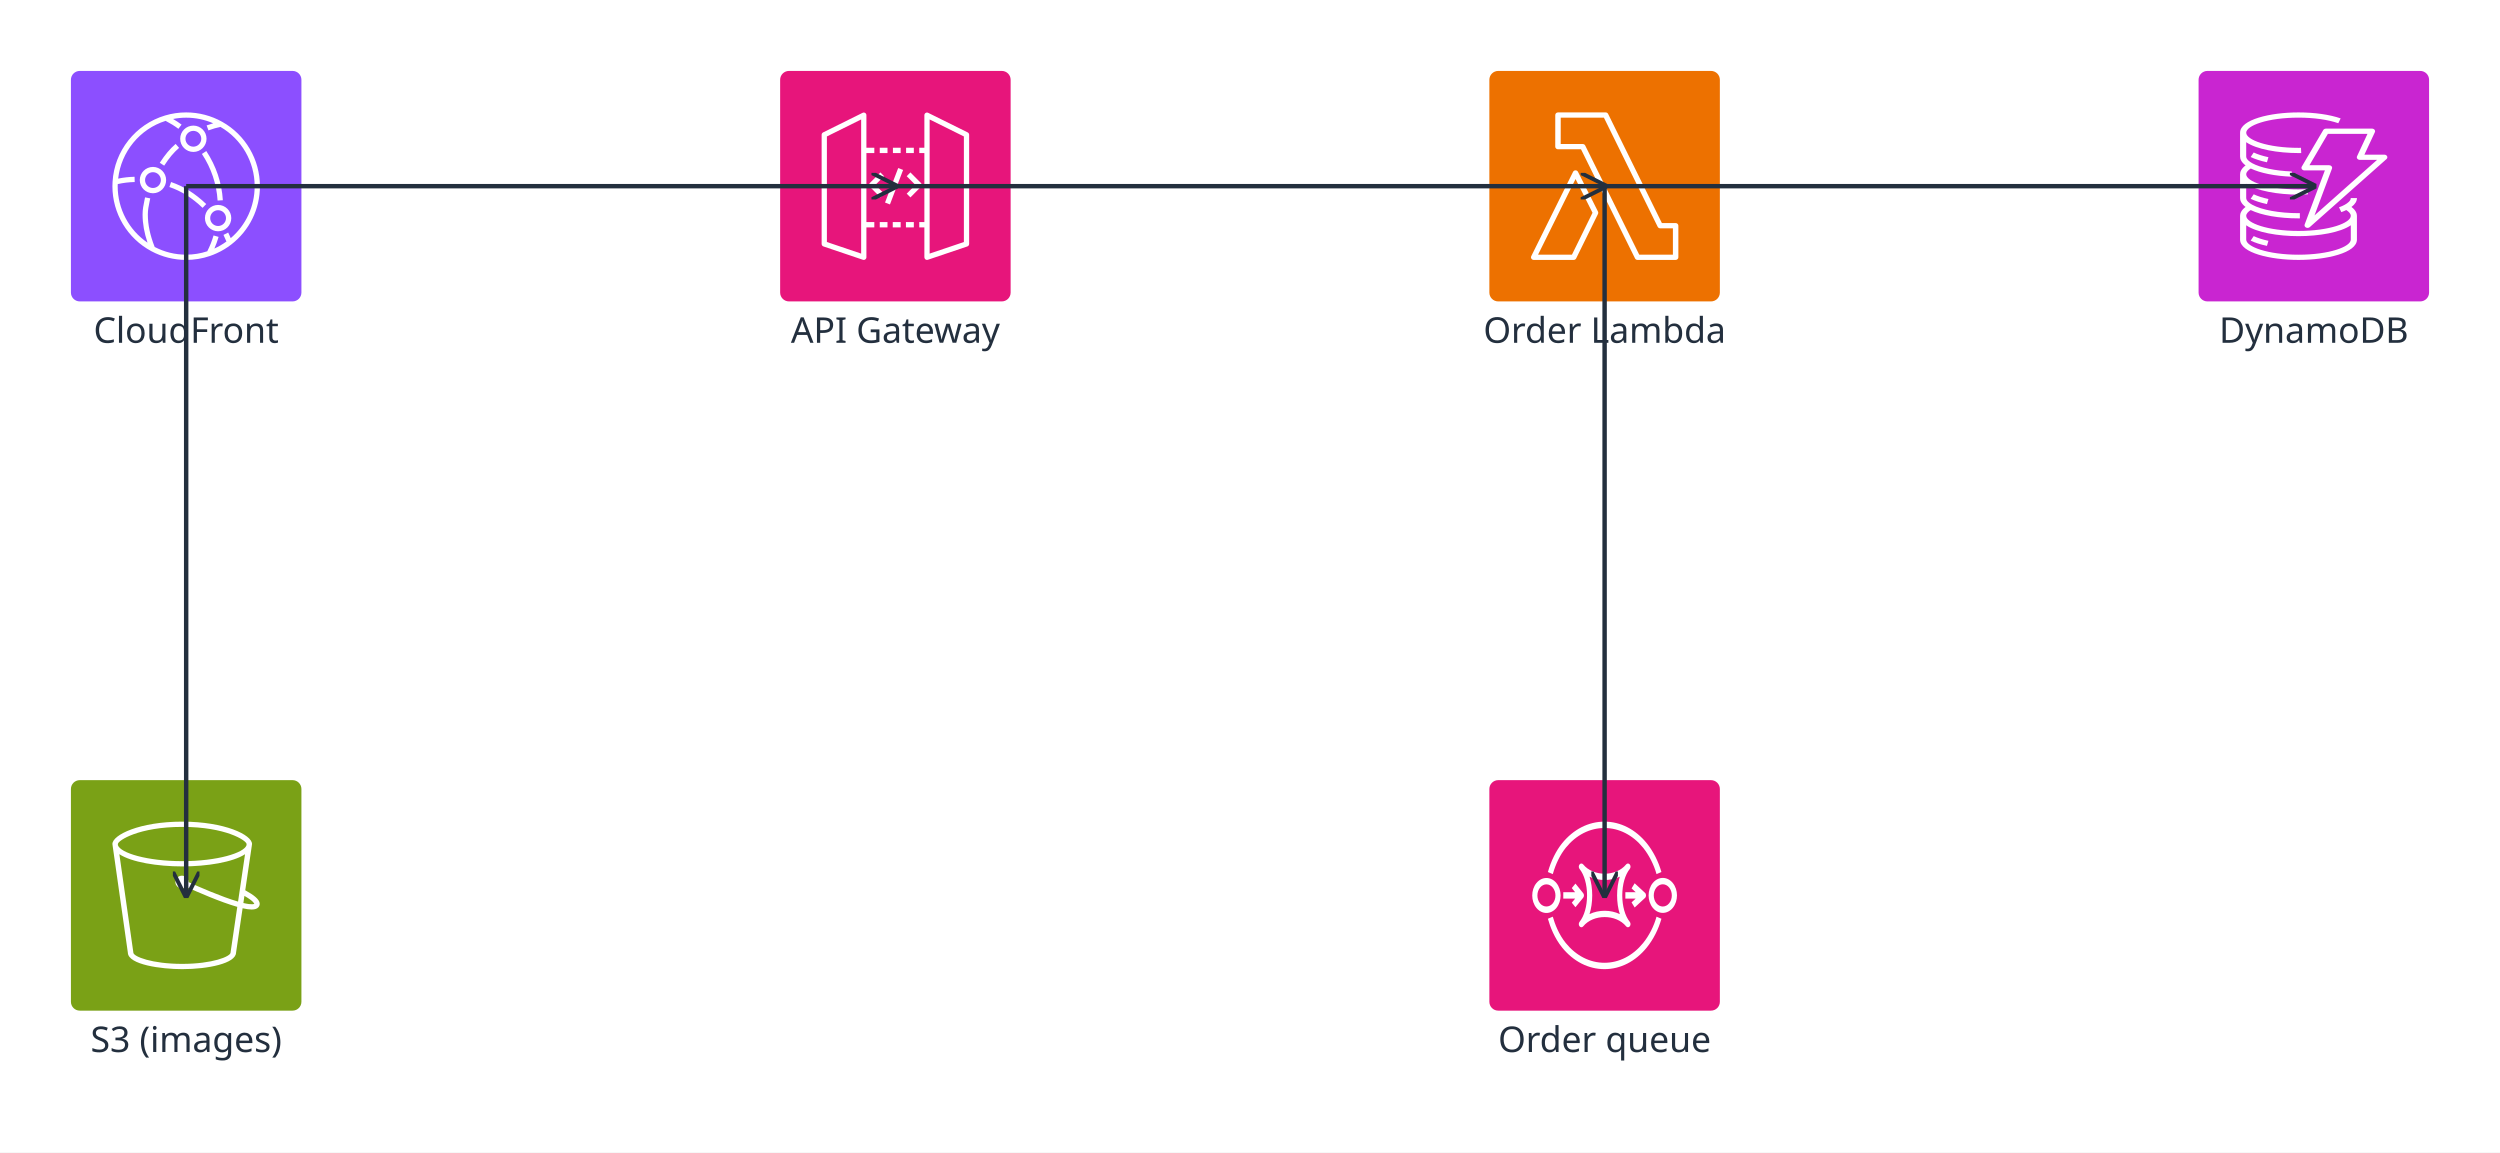
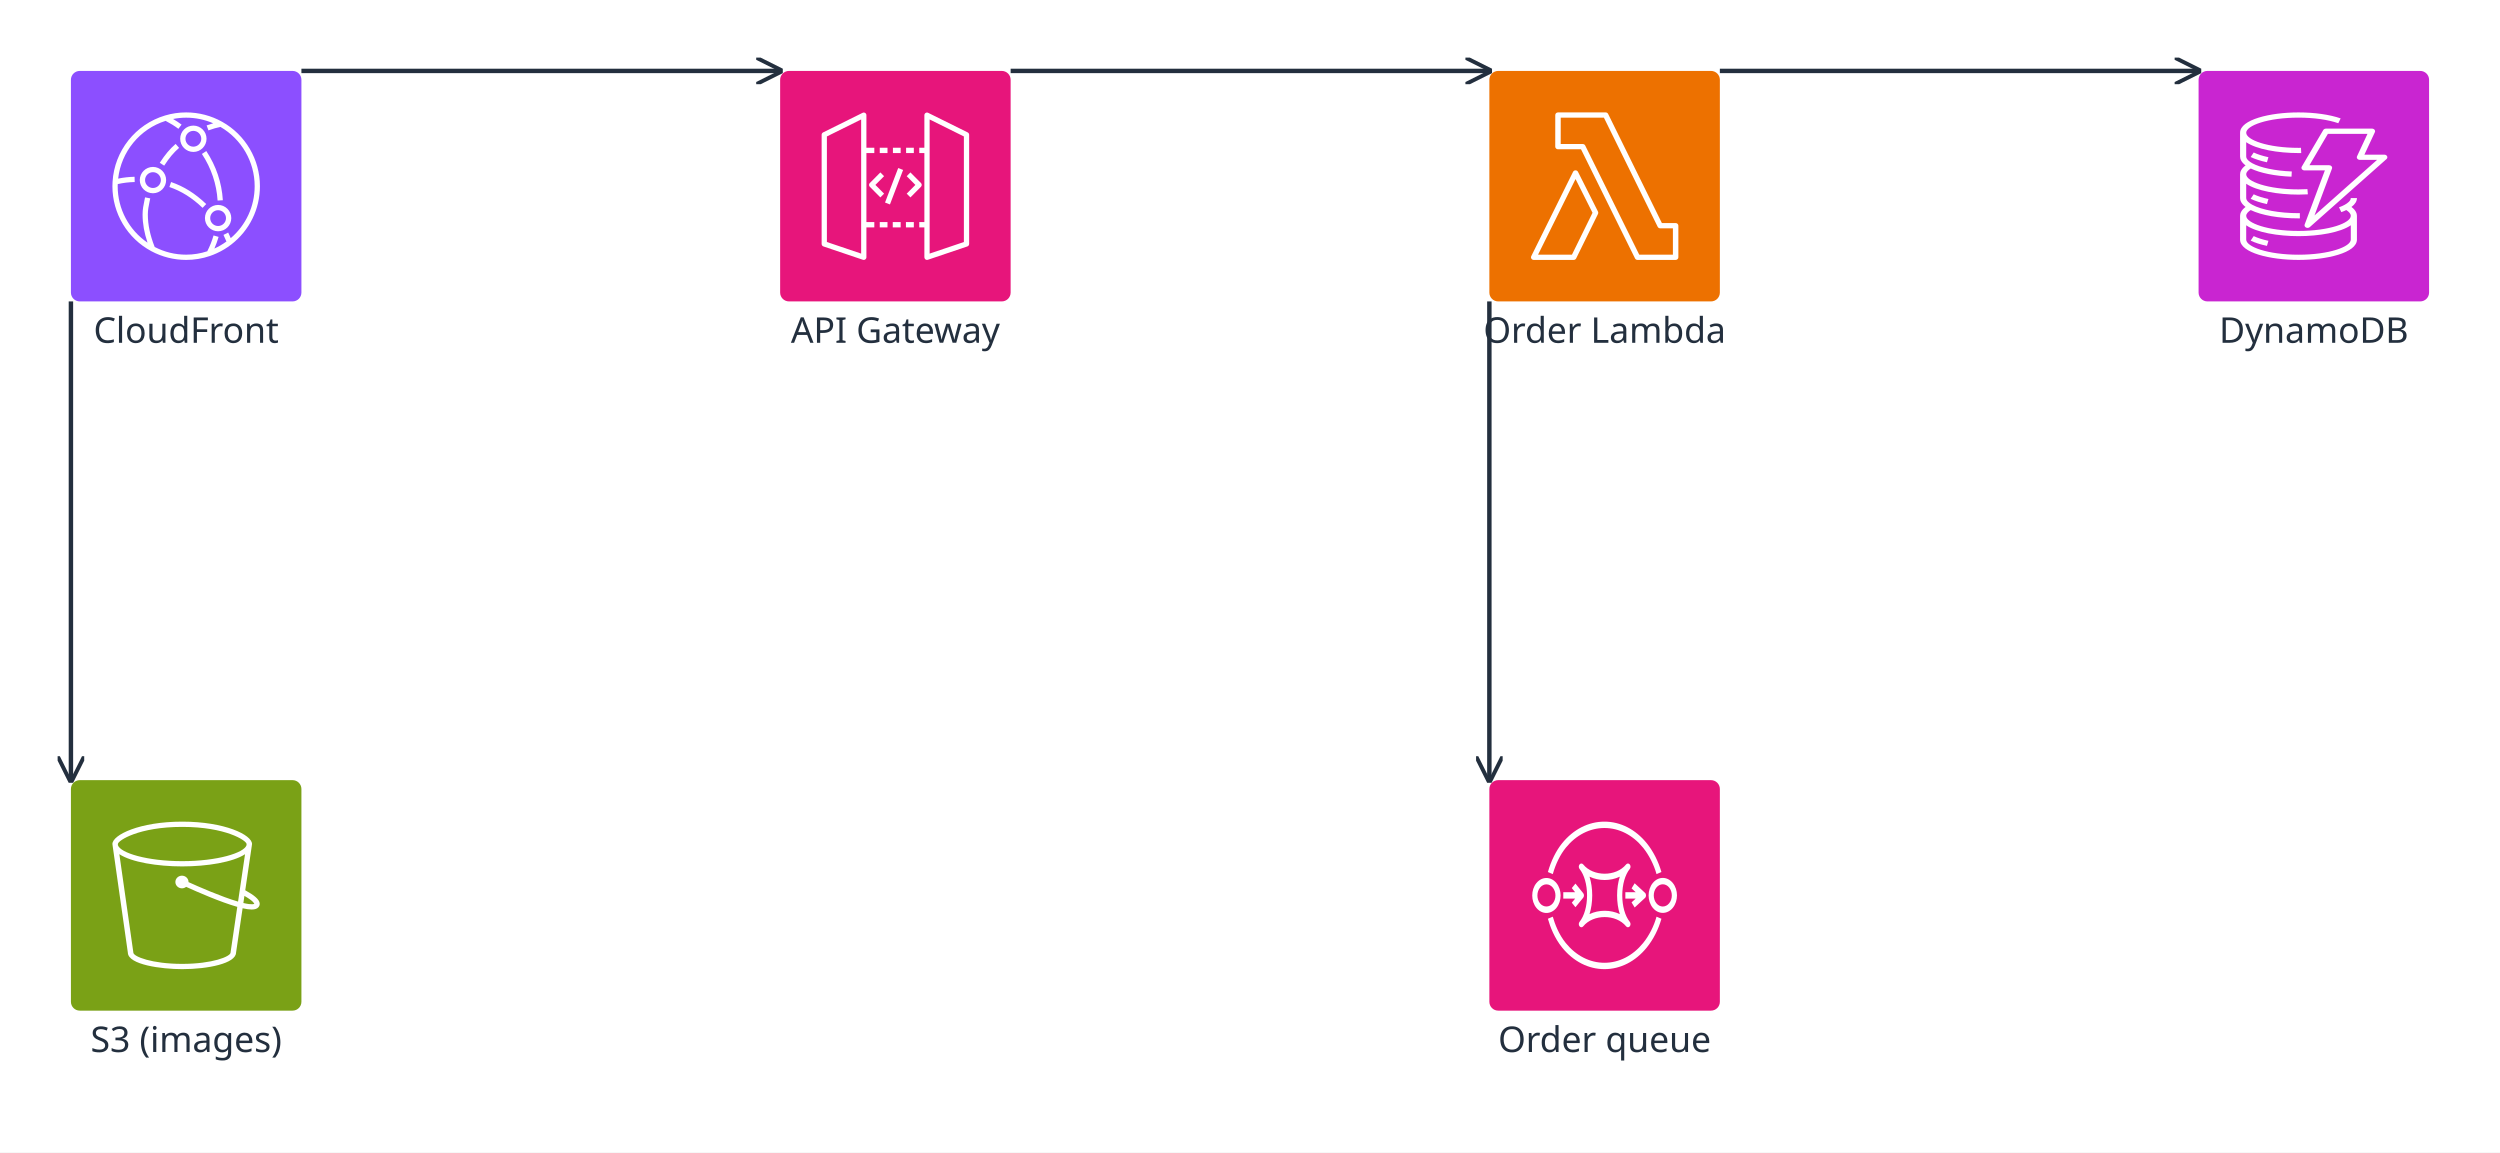
<svg xmlns="http://www.w3.org/2000/svg" viewBox="56 96 846 390" width="846" height="390">
  <rect x="56" y="96" width="846" height="390" fill="#ffffff" />
  <defs>
    <marker id="arrow" viewBox="0 0 10 10" refX="9" refY="5" markerWidth="6" markerHeight="6" orient="auto-start-reverse">
      <path d="M 0 0 L 10 5 L 0 10" fill="none" stroke="#232F3E" stroke-width="1.5" />
    </marker>
  </defs>
+   <line x1="158" y1="120" x2="320" y2="120" stroke="#232F3E" stroke-width="1.5" marker-end="url(#arrow)" />
+   <line x1="80" y1="198" x2="80" y2="360" stroke="#232F3E" stroke-width="1.5" marker-end="url(#arrow)" />
+   <line x1="398" y1="120" x2="560" y2="120" stroke="#232F3E" stroke-width="1.5" marker-end="url(#arrow)" />
+   <line x1="638" y1="120" x2="800" y2="120" stroke="#232F3E" stroke-width="1.5" marker-end="url(#arrow)" />
+   <line x1="560" y1="198" x2="560" y2="360" stroke="#232F3E" stroke-width="1.5" marker-end="url(#arrow)" />
  <rect x="80" y="120" width="78" height="78" fill="#8C4FFF" stroke="none" rx="3" ry="3" />
  <g>
    <path d="M 132.48 169.807 C 132.48 168.332 131.28 167.133 129.806 167.133 C 128.331 167.133 127.132 168.332 127.132 169.807 C 127.132 171.281 128.331 172.481 129.806 172.481 C 131.28 172.481 132.48 171.281 132.48 169.807 Z M 134.263 169.807 C 134.263 172.264 132.264 174.264 129.806 174.264 C 127.348 174.264 125.349 172.264 125.349 169.807 C 125.349 167.349 127.348 165.35 129.806 165.35 C 132.264 165.35 134.263 167.349 134.263 169.807 Z M 110.435 156.943 C 110.435 155.468 109.235 154.268 107.761 154.268 C 106.286 154.268 105.087 155.468 105.087 156.943 C 105.087 158.417 106.286 159.617 107.761 159.617 C 109.235 159.617 110.435 158.417 110.435 156.943 Z M 112.218 156.943 C 112.218 159.4 110.218 161.4 107.761 161.4 C 105.303 161.4 103.304 159.4 103.304 156.943 C 103.304 154.485 105.303 152.485 107.761 152.485 C 110.218 152.485 112.218 154.485 112.218 156.943 Z M 118.759 142.961 C 118.759 144.435 119.959 145.635 121.434 145.635 C 122.909 145.635 124.108 144.435 124.108 142.961 C 124.108 141.485 122.909 140.286 121.434 140.286 C 119.959 140.286 118.759 141.485 118.759 142.961 Z M 116.976 142.961 C 116.976 140.503 118.977 138.503 121.434 138.503 C 123.891 138.503 125.891 140.503 125.891 142.961 C 125.891 145.418 123.891 147.418 121.434 147.418 C 118.977 147.418 116.976 145.418 116.976 142.961 Z M 142.177 159 C 142.177 150.734 137.745 143.086 130.599 138.951 C 129.318 139.209 128.079 139.563 126.533 140.122 L 125.927 138.445 C 126.734 138.155 127.456 137.919 128.151 137.718 C 125.281 136.48 122.163 135.823 119 135.823 C 117.494 135.823 116.013 135.979 114.565 136.261 C 115.613 136.875 116.543 137.486 117.446 138.171 L 116.369 139.591 C 115.096 138.626 113.776 137.809 112.044 136.901 C 103.291 139.654 96.987 147.374 95.986 156.44 C 97.821 156.068 99.584 155.866 101.54 155.818 L 101.584 157.6 C 99.534 157.65 97.772 157.868 95.847 158.291 C 95.839 158.528 95.823 158.766 95.823 159 C 95.823 166.718 99.641 173.83 105.92 178.118 C 104.803 174.793 104.247 171.649 104.247 168.579 C 104.247 166.829 104.548 165.391 104.866 163.869 C 104.94 163.517 105.015 163.159 105.088 162.787 L 106.838 163.132 C 106.763 163.51 106.687 163.876 106.612 164.235 C 106.3 165.726 106.03 167.013 106.03 168.579 C 106.03 172.063 106.795 175.665 108.351 179.577 C 111.666 181.298 115.246 182.177 119 182.177 C 121.457 182.177 123.855 181.785 126.142 181.031 C 127.04 179.259 127.706 177.588 128.262 175.669 L 129.974 176.165 C 129.568 177.565 129.102 178.837 128.546 180.106 C 129.985 179.459 131.346 178.659 132.624 177.724 C 132.316 176.97 131.986 176.221 131.622 175.491 L 133.217 174.693 C 133.527 175.313 133.811 175.948 134.083 176.586 C 139.24 172.171 142.177 165.828 142.177 159 Z M 143.96 159 C 143.96 166.779 140.425 173.975 134.262 178.744 C 132.736 179.93 131.081 180.914 129.331 181.706 C 128.588 182.043 127.832 182.355 127.055 182.618 C 124.488 183.508 121.775 183.96 119 183.96 C 114.899 183.96 110.827 182.938 107.222 181.006 C 99.092 176.656 94.04 168.224 94.04 159 C 94.04 158.388 94.056 157.923 94.093 157.493 C 94.7 147.077 101.845 138.062 111.869 135.079 C 114.152 134.39 116.553 134.04 119 134.04 C 123.286 134.04 127.503 135.144 131.198 137.23 C 139.069 141.639 143.96 149.982 143.96 159 Z M 116.606 146.041 L 115.434 144.698 C 113.436 146.442 111.881 148.293 110.065 151.089 L 111.561 152.06 C 113.28 149.412 114.742 147.668 116.606 146.041 Z M 113.897 157.598 L 113.317 159.283 C 117.411 160.689 120.983 162.932 124.557 166.342 L 125.788 165.052 C 122.021 161.459 118.242 159.09 113.897 157.598 Z M 125.816 147.115 C 129.161 152.216 131.044 157.815 131.413 163.758 L 129.634 163.869 C 129.284 158.239 127.498 152.931 124.326 148.093 Z" fill="#ffffff" fill-rule="evenodd" stroke="none" />
  </g>
  <text x="119" y="212" font-family="sans-serif" font-size="12" fill="#232F3E" text-anchor="middle">CloudFront</text>
  <rect x="80" y="360" width="78" height="78" fill="#7AA116" stroke="none" rx="3" ry="3" />
  <g>
    <path d="M 138.357 401.579 L 138.713 399.168 C 141.993 401.059 142.036 401.84 142.035 401.861 C 142.029 401.866 141.47 402.315 138.357 401.579 Z M 136.557 401.098 C 130.887 399.447 122.991 395.961 119.796 394.508 C 119.796 394.496 119.8 394.484 119.8 394.472 C 119.8 393.29 118.801 392.329 117.572 392.329 C 116.346 392.329 115.347 393.29 115.347 394.472 C 115.347 395.653 116.346 396.614 117.572 396.614 C 118.112 396.614 118.601 396.42 118.987 396.113 C 122.747 397.825 130.581 401.26 136.293 402.882 L 134.034 418.22 C 134.028 418.262 134.025 418.304 134.025 418.346 C 134.025 419.696 127.811 422.177 117.659 422.177 C 107.398 422.177 101.119 419.696 101.119 418.346 C 101.119 418.305 101.116 418.265 101.111 418.225 L 96.391 385.057 C 100.476 387.763 109.261 389.194 117.664 389.194 C 126.054 389.194 134.824 387.768 138.917 385.071 Z M 95.893 381.598 C 95.96 380.424 102.965 375.823 117.664 375.823 C 132.361 375.823 139.368 380.424 139.435 381.598 L 139.435 381.998 C 138.629 384.628 129.55 387.411 117.664 387.411 C 105.758 387.411 96.674 384.619 95.893 381.985 Z M 141.288 381.617 C 141.288 378.528 132.085 374.04 117.664 374.04 C 103.243 374.04 94.04 378.528 94.04 381.617 L 94.127 382.289 L 99.267 418.414 C 99.39 422.453 110.587 423.96 117.659 423.96 C 126.434 423.96 135.756 422.018 135.877 418.416 L 138.097 403.354 C 139.332 403.638 140.348 403.783 141.164 403.783 C 142.26 403.783 143.001 403.526 143.45 403.011 C 143.819 402.588 143.96 402.076 143.854 401.532 C 143.614 400.298 142.092 398.968 138.992 397.266 L 141.194 382.324 Z" fill="#ffffff" fill-rule="evenodd" stroke="none" />
  </g>
  <text x="119" y="452" font-family="sans-serif" font-size="12" fill="#232F3E" text-anchor="middle">S3 (images)</text>
  <rect x="320" y="120" width="78" height="78" fill="#E7157B" stroke="none" rx="3" ry="3" />
  <g>
    <path d="M 353.709 172.946 L 356.326 172.946 L 356.326 171.149 L 353.709 171.149 Z M 358.109 172.946 L 360.783 172.946 L 360.783 171.149 L 358.109 171.149 Z M 347.411 136.427 L 335.823 142.173 L 335.823 177.898 L 347.411 181.814 Z M 349.194 147.795 L 349.194 171.149 L 351.869 171.149 L 351.869 172.946 L 349.194 172.946 L 349.194 183.062 C 349.194 183.351 349.056 183.622 348.823 183.792 C 348.67 183.903 348.487 183.96 348.303 183.96 C 348.208 183.96 348.112 183.945 348.019 183.914 L 334.648 179.396 C 334.284 179.273 334.04 178.93 334.04 178.545 L 334.04 141.614 C 334.04 141.273 334.233 140.959 334.538 140.808 L 347.91 134.177 C 348.185 134.04 348.512 134.056 348.774 134.221 C 349.035 134.384 349.194 134.672 349.194 134.983 L 349.194 145.999 L 351.869 145.999 L 351.869 147.795 Z M 362.566 172.946 L 365.24 172.946 L 365.24 171.149 L 362.566 171.149 Z M 362.624 147.795 L 365.24 147.795 L 365.24 145.999 L 362.624 145.999 Z M 358.167 147.795 L 360.783 147.795 L 360.783 145.999 L 358.167 145.999 Z M 353.709 147.795 L 356.326 147.795 L 356.326 145.999 L 353.709 145.999 Z M 382.177 142.173 L 370.589 136.427 L 370.589 181.814 L 382.177 177.898 Z M 383.96 178.545 C 383.96 178.93 383.716 179.273 383.352 179.396 L 369.981 183.914 C 369.888 183.945 369.792 183.96 369.697 183.96 C 369.513 183.96 369.33 183.903 369.177 183.792 C 368.944 183.622 368.806 183.351 368.806 183.062 L 368.806 172.946 L 367.081 172.946 L 367.081 171.149 L 368.806 171.149 L 368.806 147.795 L 367.081 147.795 L 367.081 145.999 L 368.806 145.999 L 368.806 134.983 C 368.806 134.672 368.965 134.384 369.226 134.221 C 369.488 134.056 369.814 134.04 370.09 134.177 L 383.462 140.808 C 383.767 140.959 383.96 141.273 383.96 141.614 Z M 361.615 153.507 L 359.95 152.862 L 355.493 164.539 L 357.158 165.184 Z M 367.653 159.208 C 368.002 158.857 368.002 158.288 367.653 157.938 L 364.087 154.346 L 362.827 155.616 L 365.762 158.573 L 362.827 161.531 L 364.087 162.801 Z M 353.913 162.801 L 350.347 159.208 C 349.998 158.857 349.998 158.288 350.347 157.938 L 353.913 154.346 L 355.173 155.616 L 352.238 158.573 L 355.173 161.531 Z" fill="#ffffff" fill-rule="evenodd" stroke="none" />
  </g>
  <text x="359" y="212" font-family="sans-serif" font-size="12" fill="#232F3E" text-anchor="middle">API Gateway</text>
  <rect x="560" y="120" width="78" height="78" fill="#ED7100" stroke="none" rx="3" ry="3" />
  <g>
    <path d="M 587.947 182.177 L 576.479 182.177 L 589.163 156.59 L 594.909 168.009 Z M 589.99 154.144 C 589.835 153.837 589.511 153.642 589.157 153.642 L 589.155 153.642 C 588.798 153.643 588.474 153.84 588.321 154.149 L 574.177 182.684 C 574.04 182.961 574.059 183.285 574.229 183.545 C 574.398 183.803 574.695 183.96 575.012 183.96 L 588.533 183.96 C 588.891 183.96 589.216 183.761 589.371 183.45 L 596.773 168.385 C 596.892 168.141 596.891 167.858 596.769 167.616 Z M 622.109 182.177 L 610.715 182.177 L 592.435 145.245 C 592.283 144.935 591.957 144.737 591.599 144.737 L 584.144 144.737 L 584.152 135.823 L 598.764 135.823 L 616.96 172.754 C 617.113 173.064 617.439 173.263 617.796 173.263 L 622.109 173.263 Z M 623.035 171.48 L 618.382 171.48 L 600.187 134.549 C 600.033 134.239 599.707 134.04 599.35 134.04 L 583.228 134.04 C 582.718 134.04 582.303 134.438 582.302 134.931 L 582.292 145.628 C 582.292 145.865 582.388 146.091 582.563 146.259 C 582.737 146.426 582.971 146.52 583.218 146.52 L 591.016 146.52 L 609.296 183.452 C 609.449 183.762 609.774 183.96 610.131 183.96 L 623.035 183.96 C 623.546 183.96 623.96 183.561 623.96 183.069 L 623.96 172.371 C 623.96 171.879 623.546 171.48 623.035 171.48 Z" fill="#ffffff" fill-rule="evenodd" stroke="none" />
  </g>
  <text x="599" y="212" font-family="sans-serif" font-size="12" fill="#232F3E" text-anchor="middle">Order Lambda</text>
  <rect x="800" y="120" width="78" height="78" fill="#C925D1" stroke="none" rx="3" ry="3" />
  <g>
    <path d="M 851.509 172.238 C 848.043 174.644 840.772 175.915 833.814 175.915 C 826.855 175.915 819.582 174.643 816.117 172.237 L 816.117 177.083 L 816.118 177.083 C 816.118 179.498 823.385 182.191 833.814 182.191 C 844.235 182.191 851.498 179.502 851.509 177.087 Z M 851.51 163.031 L 853.587 163.021 L 853.587 163.031 C 853.587 164.108 852.959 165.113 851.736 166.034 C 853.218 167.154 853.587 168.253 853.587 169.036 C 853.587 169.041 853.586 169.046 853.586 169.051 L 853.586 177.083 L 853.587 177.083 C 853.587 181.549 843.399 183.96 833.814 183.96 C 824.252 183.96 814.092 181.559 814.043 177.113 C 814.043 177.108 814.04 177.104 814.04 177.1 L 814.04 169.033 C 814.04 169.031 814.042 169.029 814.042 169.026 C 814.045 168.243 814.415 167.149 815.896 166.032 C 814.424 164.916 814.05 163.827 814.041 163.051 L 814.042 163.051 C 814.042 163.047 814.04 163.044 814.04 163.041 L 814.04 154.974 C 814.04 154.972 814.042 154.969 814.042 154.966 C 814.045 154.184 814.416 153.089 815.897 151.973 C 814.424 150.857 814.05 149.767 814.041 148.992 L 814.042 148.992 C 814.042 148.988 814.04 148.985 814.04 148.981 L 814.04 140.916 C 814.04 140.913 814.042 140.91 814.042 140.908 C 814.06 136.447 824.236 134.04 833.814 134.04 C 839.225 134.04 844.423 134.778 848.075 136.065 L 847.28 137.699 C 843.871 136.498 838.963 135.809 833.814 135.809 C 823.385 135.809 816.118 138.502 816.118 140.919 C 816.118 143.337 823.385 146.03 833.814 146.03 C 834.095 146.032 834.371 146.03 834.649 146.021 L 834.736 147.788 C 834.429 147.798 834.121 147.798 833.814 147.798 C 826.855 147.798 819.582 146.526 816.117 144.12 L 816.117 148.963 L 816.118 148.963 L 816.118 148.983 C 816.128 149.91 817.236 150.72 818.164 151.235 C 820.957 152.764 825.962 153.807 831.543 154.024 L 831.449 155.791 C 825.795 155.571 820.844 154.563 817.658 153.02 C 816.873 153.524 816.118 154.206 816.118 154.979 C 816.118 157.395 823.385 160.088 833.814 160.088 C 834.837 160.088 835.852 160.06 836.834 160.001 L 836.978 161.765 C 835.95 161.826 834.885 161.857 833.814 161.857 C 826.855 161.857 819.582 160.585 816.117 158.179 L 816.117 163.021 L 816.118 163.021 C 816.128 163.97 817.236 164.778 818.164 165.293 C 821.358 167.043 827.356 168.133 833.814 168.133 L 834.271 168.133 L 834.271 169.901 L 833.814 169.901 C 827.253 169.901 821.29 168.856 817.643 167.088 C 816.862 167.591 816.118 168.269 816.118 169.036 C 816.118 171.453 823.385 174.147 833.814 174.147 C 844.235 174.147 851.498 171.457 851.509 169.042 L 851.509 169.033 L 851.509 169.032 C 851.507 168.264 850.76 167.585 849.977 167.083 C 849.47 167.33 848.927 167.567 848.309 167.785 L 847.514 166.151 C 848.268 165.885 848.922 165.598 849.459 165.295 C 850.395 164.771 851.51 163.952 851.51 163.031 Z M 860.405 150.101 L 854.586 150.101 C 854.242 150.101 853.919 149.956 853.727 149.713 C 853.533 149.471 853.494 149.162 853.62 148.891 L 857.16 141.294 L 843.756 141.294 L 837.526 151.904 L 844.153 151.904 C 844.484 151.904 844.795 152.04 844.992 152.267 C 845.186 152.495 845.243 152.788 845.142 153.057 L 839.228 168.885 Z M 863.591 149.829 L 837.634 172.853 C 837.432 173.031 837.16 173.124 836.884 173.124 C 836.702 173.124 836.518 173.084 836.354 173 C 835.938 172.79 835.748 172.364 835.895 171.972 L 842.733 153.673 L 835.846 153.673 C 835.486 153.673 835.152 153.514 834.962 153.254 C 834.773 152.993 834.756 152.667 834.918 152.394 L 842.186 140.015 C 842.362 139.716 842.721 139.526 843.114 139.526 L 858.689 139.526 C 859.033 139.526 859.356 139.672 859.548 139.914 C 859.742 140.157 859.782 140.465 859.655 140.736 L 856.115 148.332 L 862.842 148.332 C 863.257 148.332 863.634 148.544 863.797 148.87 C 863.96 149.196 863.879 149.574 863.591 149.829 Z M 817.627 177.429 C 819.099 178.142 820.951 178.74 823.133 179.207 L 823.639 177.492 C 821.668 177.07 819.944 176.517 818.653 175.893 Z M 823.133 165.061 L 823.639 163.346 C 821.668 162.923 819.944 162.37 818.653 161.746 L 817.627 163.283 C 819.099 163.995 820.95 164.594 823.133 165.061 Z M 817.627 149.137 L 818.653 147.6 C 819.942 148.224 821.667 148.776 823.639 149.2 L 823.133 150.914 C 820.948 150.446 819.097 149.848 817.627 149.137 Z" fill="#ffffff" fill-rule="evenodd" stroke="none" />
  </g>
  <text x="839" y="212" font-family="sans-serif" font-size="12" fill="#232F3E" text-anchor="middle">DynamoDB</text>
  <rect x="560" y="360" width="78" height="78" fill="#E7157B" stroke="none" rx="3" ry="3" />
  <g>
    <path d="M 589.13 403.002 L 591.756 399.784 C 591.921 399.582 592.013 399.307 592.014 399.022 C 592.015 398.735 591.923 398.461 591.76 398.258 L 589.134 395.002 L 587.893 396.524 L 589.019 397.921 L 585.012 397.921 L 585.012 400.079 L 589.033 400.079 L 587.896 401.472 Z M 609.171 403.1 L 612.671 399.861 C 612.891 399.658 613.021 399.338 613.021 398.999 C 613.021 398.659 612.891 398.339 612.67 398.135 L 609.17 394.9 L 608.119 396.627 L 609.52 397.921 L 606.019 397.921 L 606.019 400.079 L 609.519 400.079 L 608.118 401.373 Z M 594.808 399 C 594.808 401.291 594.489 403.45 593.892 405.33 C 595.467 404.579 597.242 404.204 599.016 404.204 C 600.791 404.204 602.567 404.579 604.14 405.33 C 603.545 403.45 603.224 401.291 603.224 399 C 603.224 396.709 603.545 394.551 604.14 392.67 C 600.992 394.171 597.041 394.171 593.892 392.67 C 594.489 394.551 594.808 396.709 594.808 399 Z M 590.52 409.473 C 590.35 409.263 590.264 408.987 590.264 408.711 C 590.264 408.435 590.35 408.158 590.52 407.948 C 592.109 405.99 593.058 402.644 593.058 399 C 593.058 395.356 592.109 392.01 590.52 390.052 C 590.35 389.842 590.264 389.565 590.264 389.289 C 590.264 389.013 590.35 388.737 590.52 388.527 C 590.862 388.104 591.416 388.104 591.758 388.527 C 595.15 392.708 602.883 392.708 606.275 388.527 C 606.617 388.104 607.17 388.104 607.513 388.527 C 607.684 388.737 607.769 389.013 607.769 389.289 C 607.769 389.565 607.684 389.842 607.513 390.052 C 605.924 392.01 604.976 395.356 604.976 399 C 604.976 402.644 605.924 405.99 607.513 407.948 C 607.684 408.158 607.769 408.435 607.769 408.711 C 607.769 408.987 607.684 409.263 607.513 409.473 C 607.342 409.684 607.118 409.79 606.894 409.79 C 606.67 409.79 606.446 409.684 606.275 409.473 C 602.883 405.292 595.15 405.292 591.758 409.473 C 591.416 409.896 590.862 409.896 590.52 409.473 Z M 621.743 399.005 C 621.743 397.999 621.425 397.054 620.848 396.343 C 620.253 395.609 619.47 395.243 618.689 395.243 C 617.907 395.243 617.125 395.609 616.529 396.343 C 615.338 397.811 615.338 400.199 616.529 401.667 C 617.72 403.135 619.656 403.136 620.848 401.667 C 621.425 400.957 621.743 400.011 621.743 399.005 Z M 622.086 403.193 C 621.15 404.348 619.92 404.924 618.689 404.924 C 617.458 404.924 616.229 404.348 615.292 403.193 C 613.418 400.884 613.418 397.127 615.292 394.818 C 617.166 392.507 620.214 392.509 622.086 394.818 C 623.96 397.127 623.96 400.884 622.086 403.193 Z M 582.363 399.03 C 582.363 398.024 582.045 397.079 581.468 396.368 C 580.892 395.658 580.124 395.266 579.309 395.266 C 578.494 395.266 577.728 395.658 577.15 396.368 C 576.573 397.079 576.256 398.024 576.256 399.03 C 576.256 400.034 576.573 400.979 577.15 401.692 C 578.304 403.113 580.315 403.113 581.468 401.692 C 582.045 400.979 582.363 400.034 582.363 399.03 Z M 582.706 403.218 C 581.77 404.372 580.54 404.949 579.309 404.949 C 578.079 404.949 576.85 404.372 575.912 403.218 C 574.04 400.909 574.04 397.152 575.912 394.843 C 577.786 392.533 580.833 392.533 582.706 394.843 C 584.579 397.152 584.579 400.909 582.706 403.218 Z M 612.029 415.122 C 608.535 419.43 603.888 421.802 598.946 421.802 C 594.003 421.802 589.357 419.43 585.863 415.122 C 583.467 412.169 582.148 408.64 581.463 406.2 L 579.809 406.906 C 580.554 409.56 581.994 413.404 584.626 416.648 C 588.451 421.364 593.535 423.96 598.946 423.96 C 604.356 423.96 609.442 421.364 613.267 416.648 C 615.476 413.925 617.237 410.464 618.225 406.903 L 616.569 406.204 C 615.666 409.459 614.053 412.627 612.029 415.122 Z M 581.462 391.801 L 579.81 391.093 C 580.869 387.334 582.581 383.873 584.631 381.347 C 588.454 376.635 593.537 374.04 598.946 374.04 C 604.355 374.04 609.439 376.635 613.262 381.347 C 615.419 384.007 617.228 387.559 618.223 391.093 L 616.571 391.801 C 615.658 388.565 614.001 385.31 612.024 382.873 C 608.532 378.568 603.887 376.198 598.946 376.198 C 594.005 376.198 589.36 378.568 585.869 382.873 C 584.002 385.174 582.437 388.345 581.462 391.801 Z" fill="#ffffff" fill-rule="evenodd" stroke="none" />
  </g>
  <text x="599" y="452" font-family="sans-serif" font-size="12" fill="#232F3E" text-anchor="middle">Order queue</text>
-   <line x1="119" y1="159" x2="359" y2="159" stroke="#232F3E" stroke-width="1.5" marker-end="url(#arrow)" />
-   <line x1="119" y1="159" x2="119" y2="399" stroke="#232F3E" stroke-width="1.5" marker-end="url(#arrow)" />
-   <line x1="359" y1="159" x2="599" y2="159" stroke="#232F3E" stroke-width="1.5" marker-end="url(#arrow)" />
-   <line x1="599" y1="159" x2="839" y2="159" stroke="#232F3E" stroke-width="1.5" marker-end="url(#arrow)" />
-   <line x1="599" y1="159" x2="599" y2="399" stroke="#232F3E" stroke-width="1.5" marker-end="url(#arrow)" />
</svg>
